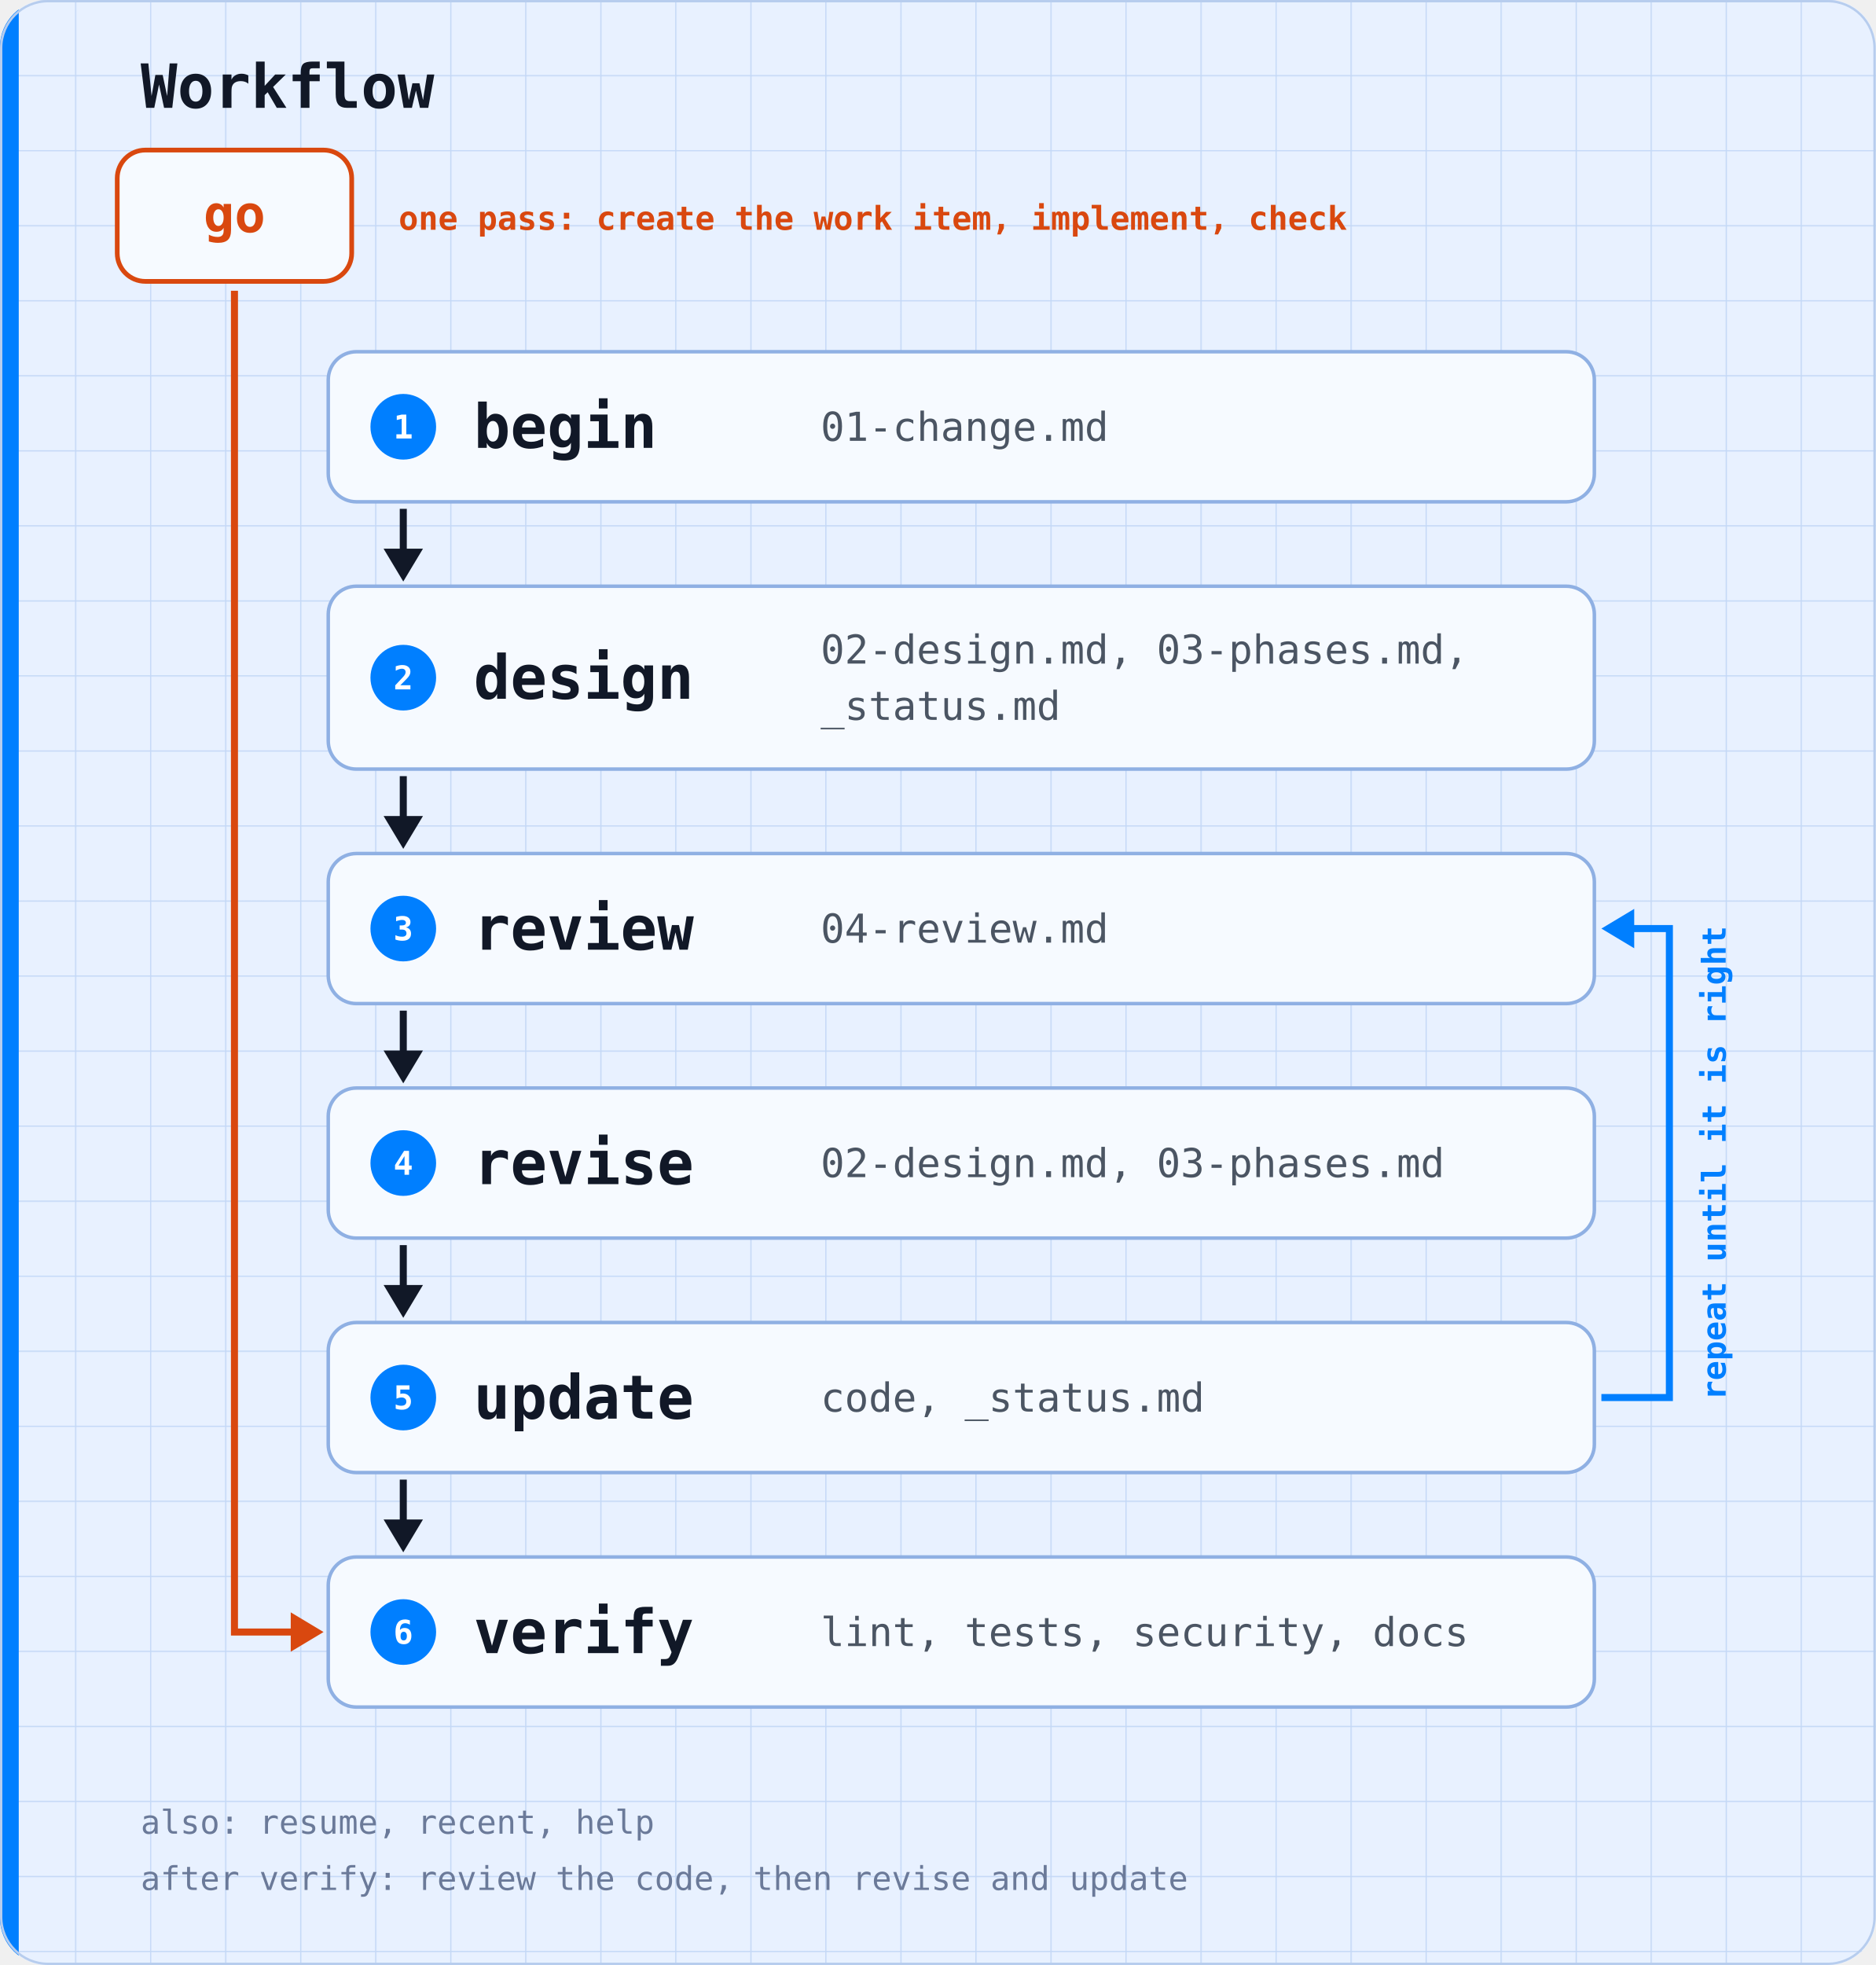
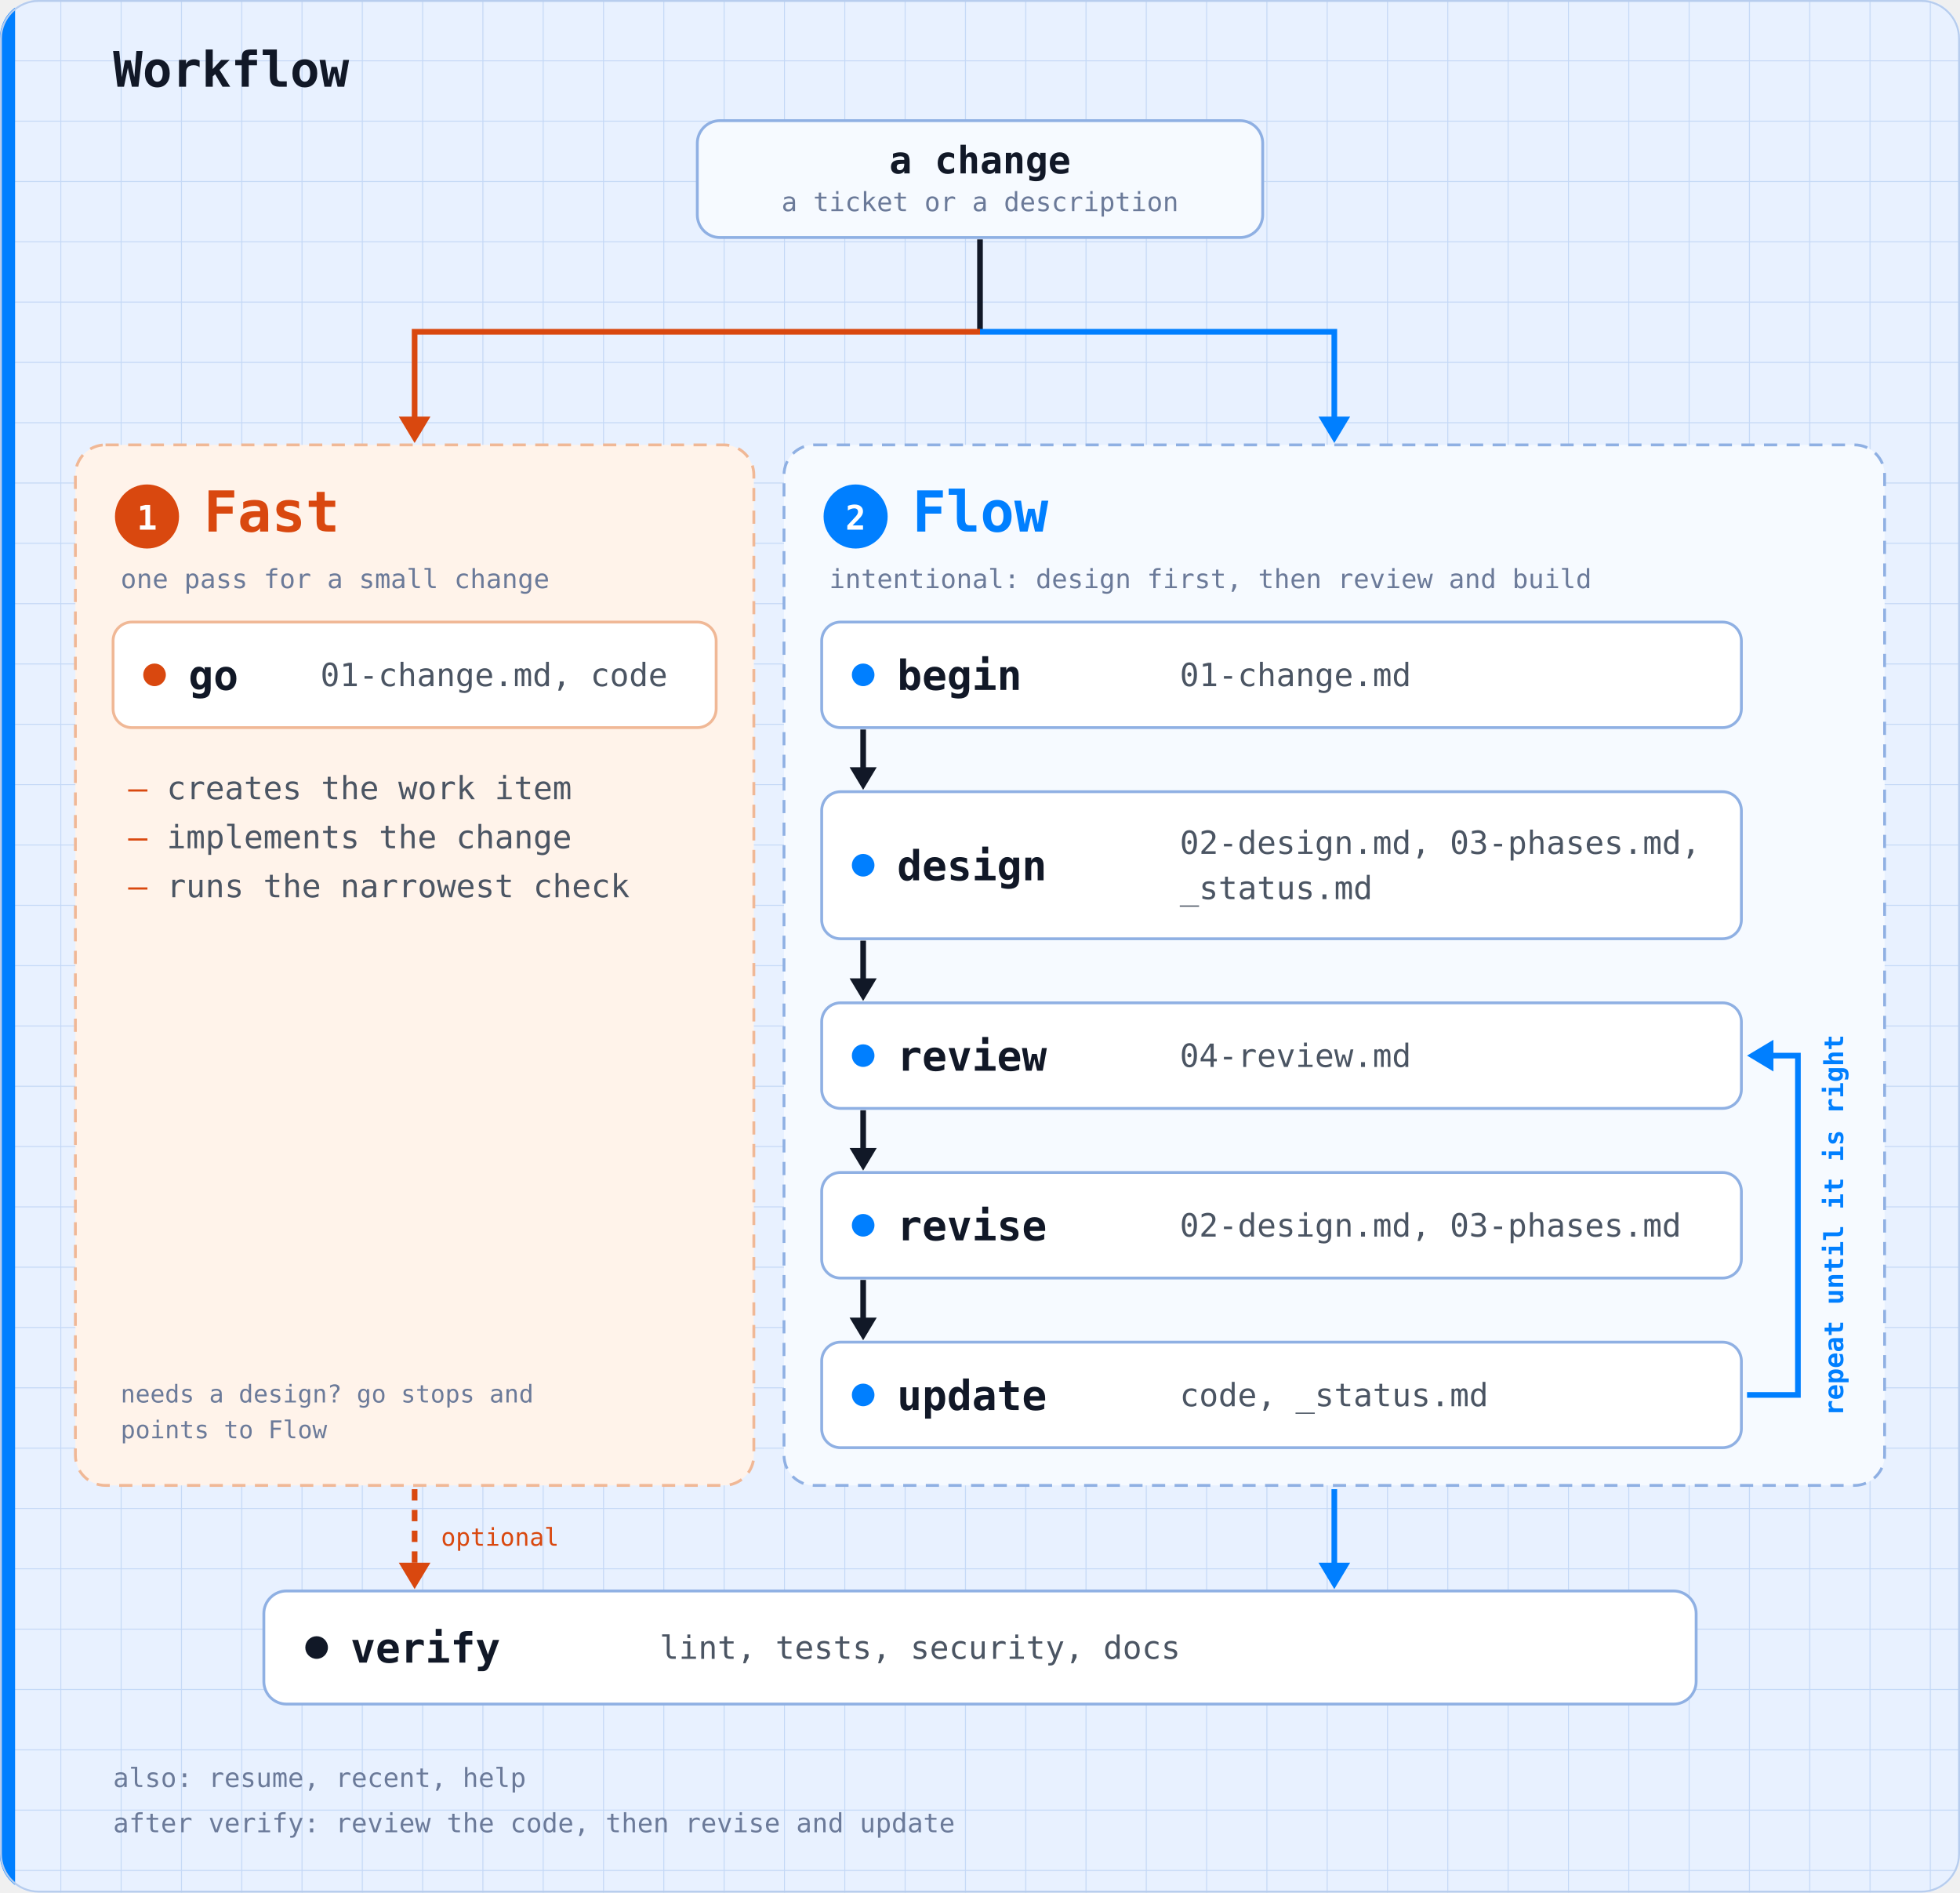
- <svg xmlns="http://www.w3.org/2000/svg" width="800" height="838" viewBox="0 0 800 838" role="img" aria-label="Workflow: begin, design, review, revise, update, verify">
+ <svg xmlns="http://www.w3.org/2000/svg" width="1040" height="1004" viewBox="0 0 1040 1004" role="img" aria-label="Workflow: a change takes Fast or Flow, then verify">
  <defs>
    <pattern id="grid" width="32" height="32" patternUnits="userSpaceOnUse">
      <path d="M32 0H0V32" fill="none" stroke="#C4D8F6" stroke-width="1" />
    </pattern>
    <clipPath id="frame">
-       <rect width="800" height="838" rx="20" />
+       <rect width="1040" height="1004" rx="20" />
    </clipPath>
  </defs>
  <g clip-path="url(#frame)">
-     <rect width="800" height="838" fill="#E8F1FF" />
-     <rect width="800" height="838" fill="url(#grid)" />
-     <rect x="0" y="0" width="8" height="838" fill="#007FFF" />
+     <rect width="1040" height="1004" fill="#E8F1FF" />
+     <rect width="1040" height="1004" fill="url(#grid)" />
+     <rect x="0" y="0" width="8" height="1004" fill="#007FFF" />
  </g>
-   <rect x="0.5" y="0.5" width="799" height="837" rx="20" fill="none" stroke="#B7CDEE" />
+   <rect x="0.5" y="0.5" width="1039" height="1003" rx="20" fill="none" stroke="#B7CDEE" />
  <g font-family="ui-monospace, SFMono-Regular, Menlo, Consolas, 'DejaVu Sans Mono', monospace">
    <text x="60" y="46" font-size="26" font-weight="700" fill="#111827">Workflow</text>
-     <rect x="50" y="64" width="100" height="56" rx="12" fill="#F6FAFF" stroke="#D9480F" stroke-width="2" />
-     <text x="100" y="99" font-size="22" font-weight="700" fill="#D9480F" text-anchor="middle">go</text>
-     <path d="M 100 124 V 696 H 126" fill="none" stroke="#D9480F" stroke-width="3" />
-     <polygon points="124,687.6 124,704.4 138,696" fill="#D9480F" />
-     <text x="170" y="98" font-size="14" font-weight="700" fill="#D9480F">one pass: create the work item, implement, check</text>
-     <path d="M 683 596 H 712 V 396 H 696" fill="none" stroke="#007FFF" stroke-width="3" />
-     <polygon points="697,387.6 697,404.4 683,396" fill="#007FFF" />
-     <text transform="translate(736 496) rotate(-90)" font-size="14" font-weight="700" fill="#007FFF" text-anchor="middle">repeat until it is right</text>
-     <line x1="172" y1="217" x2="172" y2="238" stroke="#111827" stroke-width="3" />
-     <polygon points="163.6,234 180.4,234 172,248" fill="#111827" />
-     <line x1="172" y1="331" x2="172" y2="352" stroke="#111827" stroke-width="3" />
-     <polygon points="163.6,348 180.4,348 172,362" fill="#111827" />
-     <line x1="172" y1="431" x2="172" y2="452" stroke="#111827" stroke-width="3" />
-     <polygon points="163.6,448 180.4,448 172,462" fill="#111827" />
-     <line x1="172" y1="531" x2="172" y2="552" stroke="#111827" stroke-width="3" />
-     <polygon points="163.6,548 180.4,548 172,562" fill="#111827" />
-     <line x1="172" y1="631" x2="172" y2="652" stroke="#111827" stroke-width="3" />
-     <polygon points="163.6,648 180.4,648 172,662" fill="#111827" />
-     <rect x="140" y="150" width="540" height="64" rx="12" fill="#F6FAFF" stroke="#8FB0E3" stroke-width="1.5" />
-     <circle cx="172" cy="182" r="14" fill="#007FFF" />
-     <text x="172" y="187" font-size="14" font-weight="700" fill="#FFFFFF" text-anchor="middle">1</text>
-     <text x="202" y="191" font-size="26" font-weight="700" fill="#111827">begin</text>
-     <text x="350" y="188" font-size="17" fill="#4B5563">01-change.md</text>
-     <rect x="140" y="250" width="540" height="78" rx="12" fill="#F6FAFF" stroke="#8FB0E3" stroke-width="1.5" />
-     <circle cx="172" cy="289" r="14" fill="#007FFF" />
-     <text x="172" y="294" font-size="14" font-weight="700" fill="#FFFFFF" text-anchor="middle">2</text>
-     <text x="202" y="298" font-size="26" font-weight="700" fill="#111827">design</text>
-     <text x="350" y="283" font-size="17" fill="#4B5563">02-design.md, 03-phases.md,</text>
-     <text x="350" y="307" font-size="17" fill="#4B5563">_status.md</text>
-     <rect x="140" y="364" width="540" height="64" rx="12" fill="#F6FAFF" stroke="#8FB0E3" stroke-width="1.5" />
-     <circle cx="172" cy="396" r="14" fill="#007FFF" />
-     <text x="172" y="401" font-size="14" font-weight="700" fill="#FFFFFF" text-anchor="middle">3</text>
-     <text x="202" y="405" font-size="26" font-weight="700" fill="#111827">review</text>
-     <text x="350" y="402" font-size="17" fill="#4B5563">04-review.md</text>
-     <rect x="140" y="464" width="540" height="64" rx="12" fill="#F6FAFF" stroke="#8FB0E3" stroke-width="1.5" />
-     <circle cx="172" cy="496" r="14" fill="#007FFF" />
-     <text x="172" y="501" font-size="14" font-weight="700" fill="#FFFFFF" text-anchor="middle">4</text>
-     <text x="202" y="505" font-size="26" font-weight="700" fill="#111827">revise</text>
-     <text x="350" y="502" font-size="17" fill="#4B5563">02-design.md, 03-phases.md</text>
-     <rect x="140" y="564" width="540" height="64" rx="12" fill="#F6FAFF" stroke="#8FB0E3" stroke-width="1.5" />
-     <circle cx="172" cy="596" r="14" fill="#007FFF" />
-     <text x="172" y="601" font-size="14" font-weight="700" fill="#FFFFFF" text-anchor="middle">5</text>
-     <text x="202" y="605" font-size="26" font-weight="700" fill="#111827">update</text>
-     <text x="350" y="602" font-size="17" fill="#4B5563">code, _status.md</text>
-     <rect x="140" y="664" width="540" height="64" rx="12" fill="#F6FAFF" stroke="#8FB0E3" stroke-width="1.5" />
-     <circle cx="172" cy="696" r="14" fill="#007FFF" />
-     <text x="172" y="701" font-size="14" font-weight="700" fill="#FFFFFF" text-anchor="middle">6</text>
-     <text x="202" y="705" font-size="26" font-weight="700" fill="#111827">verify</text>
-     <text x="350" y="702" font-size="17" fill="#4B5563">lint, tests, security, docs</text>
-     <text x="60" y="782" font-size="14" fill="#6B7A99">also: resume, recent, help</text>
-     <text x="60" y="806" font-size="14" fill="#6B7A99">after verify: review the code, then revise and update</text>
+     <rect x="370" y="64" width="300" height="62" rx="12" fill="#F6FAFF" stroke="#8FB0E3" stroke-width="1.5" />
+     <text x="520" y="92" font-size="20" font-weight="700" fill="#111827" text-anchor="middle">a change</text>
+     <text x="520" y="112" font-size="14" fill="#6B7A99" text-anchor="middle">a ticket or a description</text>
+     <line x1="520" y1="127" x2="520" y2="176" stroke="#111827" stroke-width="3" />
+     <path d="M 520 176 H 220 V 222" fill="none" stroke="#D9480F" stroke-width="3" />
+     <polygon points="211.6,221 228.4,221 220,235" fill="#D9480F" />
+     <path d="M 520 176 H 708 V 222" fill="none" stroke="#007FFF" stroke-width="3" />
+     <polygon points="699.6,221 716.4,221 708,235" fill="#007FFF" />
+     <rect x="40" y="236" width="360" height="552" rx="16" fill="#FFF3EA" stroke="#F0B896" stroke-width="1.5" stroke-dasharray="7 5" />
+     <circle cx="78" cy="274" r="17" fill="#D9480F" />
+     <text x="78" y="281" font-size="18" font-weight="700" fill="#FFFFFF" text-anchor="middle">1</text>
+     <text x="108" y="282" font-size="30" font-weight="700" fill="#D9480F">Fast</text>
+     <text x="64" y="312" font-size="14" fill="#6B7A99">one pass for a small change</text>
+     <rect x="60" y="330" width="320" height="56" rx="10" fill="#FFFFFF" stroke="#F0B896" stroke-width="1.5" />
+     <circle cx="82" cy="358" r="6" fill="#D9480F" />
+     <text x="100" y="366" font-size="22" font-weight="700" fill="#111827">go</text>
+     <text x="170" y="364" font-size="17" fill="#4B5563">01-change.md, code</text>
+     <text x="68" y="424" font-size="17" fill="#4B5563">
+       <tspan fill="#D9480F">–</tspan> creates the work item</text>
+     <text x="68" y="450" font-size="17" fill="#4B5563">
+       <tspan fill="#D9480F">–</tspan> implements the change</text>
+     <text x="68" y="476" font-size="17" fill="#4B5563">
+       <tspan fill="#D9480F">–</tspan> runs the narrowest check</text>
+     <text x="64" y="744" font-size="13" fill="#6B7A99">needs a design? go stops and</text>
+     <text x="64" y="763" font-size="13" fill="#6B7A99">points to Flow</text>
+     <rect x="416" y="236" width="584" height="552" rx="16" fill="#F6FAFF" stroke="#8FB0E3" stroke-width="1.5" stroke-dasharray="7 5" />
+     <circle cx="454" cy="274" r="17" fill="#007FFF" />
+     <text x="454" y="281" font-size="18" font-weight="700" fill="#FFFFFF" text-anchor="middle">2</text>
+     <text x="484" y="282" font-size="30" font-weight="700" fill="#007FFF">Flow</text>
+     <text x="440" y="312" font-size="14" fill="#6B7A99">intentional: design first, then review and build</text>
+     <rect x="436" y="330" width="488" height="56" rx="10" fill="#FFFFFF" stroke="#8FB0E3" stroke-width="1.5" />
+     <circle cx="458" cy="358" r="6" fill="#007FFF" />
+     <text x="476" y="366" font-size="22" font-weight="700" fill="#111827">begin</text>
+     <text x="626" y="364" font-size="17" fill="#4B5563">01-change.md</text>
+     <rect x="436" y="420" width="488" height="78" rx="10" fill="#FFFFFF" stroke="#8FB0E3" stroke-width="1.5" />
+     <circle cx="458" cy="459" r="6" fill="#007FFF" />
+     <text x="476" y="467" font-size="22" font-weight="700" fill="#111827">design</text>
+     <text x="626" y="453" font-size="17" fill="#4B5563">02-design.md, 03-phases.md,</text>
+     <text x="626" y="477" font-size="17" fill="#4B5563">_status.md</text>
+     <rect x="436" y="532" width="488" height="56" rx="10" fill="#FFFFFF" stroke="#8FB0E3" stroke-width="1.5" />
+     <circle cx="458" cy="560" r="6" fill="#007FFF" />
+     <text x="476" y="568" font-size="22" font-weight="700" fill="#111827">review</text>
+     <text x="626" y="566" font-size="17" fill="#4B5563">04-review.md</text>
+     <rect x="436" y="622" width="488" height="56" rx="10" fill="#FFFFFF" stroke="#8FB0E3" stroke-width="1.5" />
+     <circle cx="458" cy="650" r="6" fill="#007FFF" />
+     <text x="476" y="658" font-size="22" font-weight="700" fill="#111827">revise</text>
+     <text x="626" y="656" font-size="17" fill="#4B5563">02-design.md, 03-phases.md</text>
+     <rect x="436" y="712" width="488" height="56" rx="10" fill="#FFFFFF" stroke="#8FB0E3" stroke-width="1.5" />
+     <circle cx="458" cy="740" r="6" fill="#007FFF" />
+     <text x="476" y="748" font-size="22" font-weight="700" fill="#111827">update</text>
+     <text x="626" y="746" font-size="17" fill="#4B5563">code, _status.md</text>
+     <line x1="458" y1="387" x2="458" y2="408" stroke="#111827" stroke-width="3" />
+     <polygon points="450.8,407 465.2,407 458,419" fill="#111827" />
+     <line x1="458" y1="499" x2="458" y2="520" stroke="#111827" stroke-width="3" />
+     <polygon points="450.8,519 465.2,519 458,531" fill="#111827" />
+     <line x1="458" y1="589" x2="458" y2="610" stroke="#111827" stroke-width="3" />
+     <polygon points="450.8,609 465.2,609 458,621" fill="#111827" />
+     <line x1="458" y1="679" x2="458" y2="700" stroke="#111827" stroke-width="3" />
+     <polygon points="450.8,699 465.2,699 458,711" fill="#111827" />
+     <path d="M 927 740 H 954 V 560 H 940" fill="none" stroke="#007FFF" stroke-width="3" />
+     <polygon points="941,551.6 941,568.4 927,560" fill="#007FFF" />
+     <text transform="translate(978 650) rotate(-90)" font-size="14" font-weight="700" fill="#007FFF" text-anchor="middle">repeat until it is right</text>
+     <path d="M 220 790 V 830" fill="none" stroke="#D9480F" stroke-width="3" stroke-dasharray="6 5" />
+     <polygon points="211.6,829 228.4,829 220,843" fill="#D9480F" />
+     <text x="234" y="820" font-size="13" fill="#D9480F">optional</text>
+     <line x1="708" y1="790" x2="708" y2="830" stroke="#007FFF" stroke-width="3" />
+     <polygon points="699.6,829 716.4,829 708,843" fill="#007FFF" />
+     <rect x="140" y="844" width="760" height="60" rx="12" fill="#FFFFFF" stroke="#8FB0E3" stroke-width="1.5" />
+     <circle cx="168" cy="874" r="6" fill="#111827" />
+     <text x="186" y="882" font-size="22" font-weight="700" fill="#111827">verify</text>
+     <text x="350" y="880" font-size="17" fill="#4B5563">lint, tests, security, docs</text>
+     <text x="60" y="948" font-size="14" fill="#6B7A99">also: resume, recent, help</text>
+     <text x="60" y="972" font-size="14" fill="#6B7A99">after verify: review the code, then revise and update</text>
  </g>
</svg>
